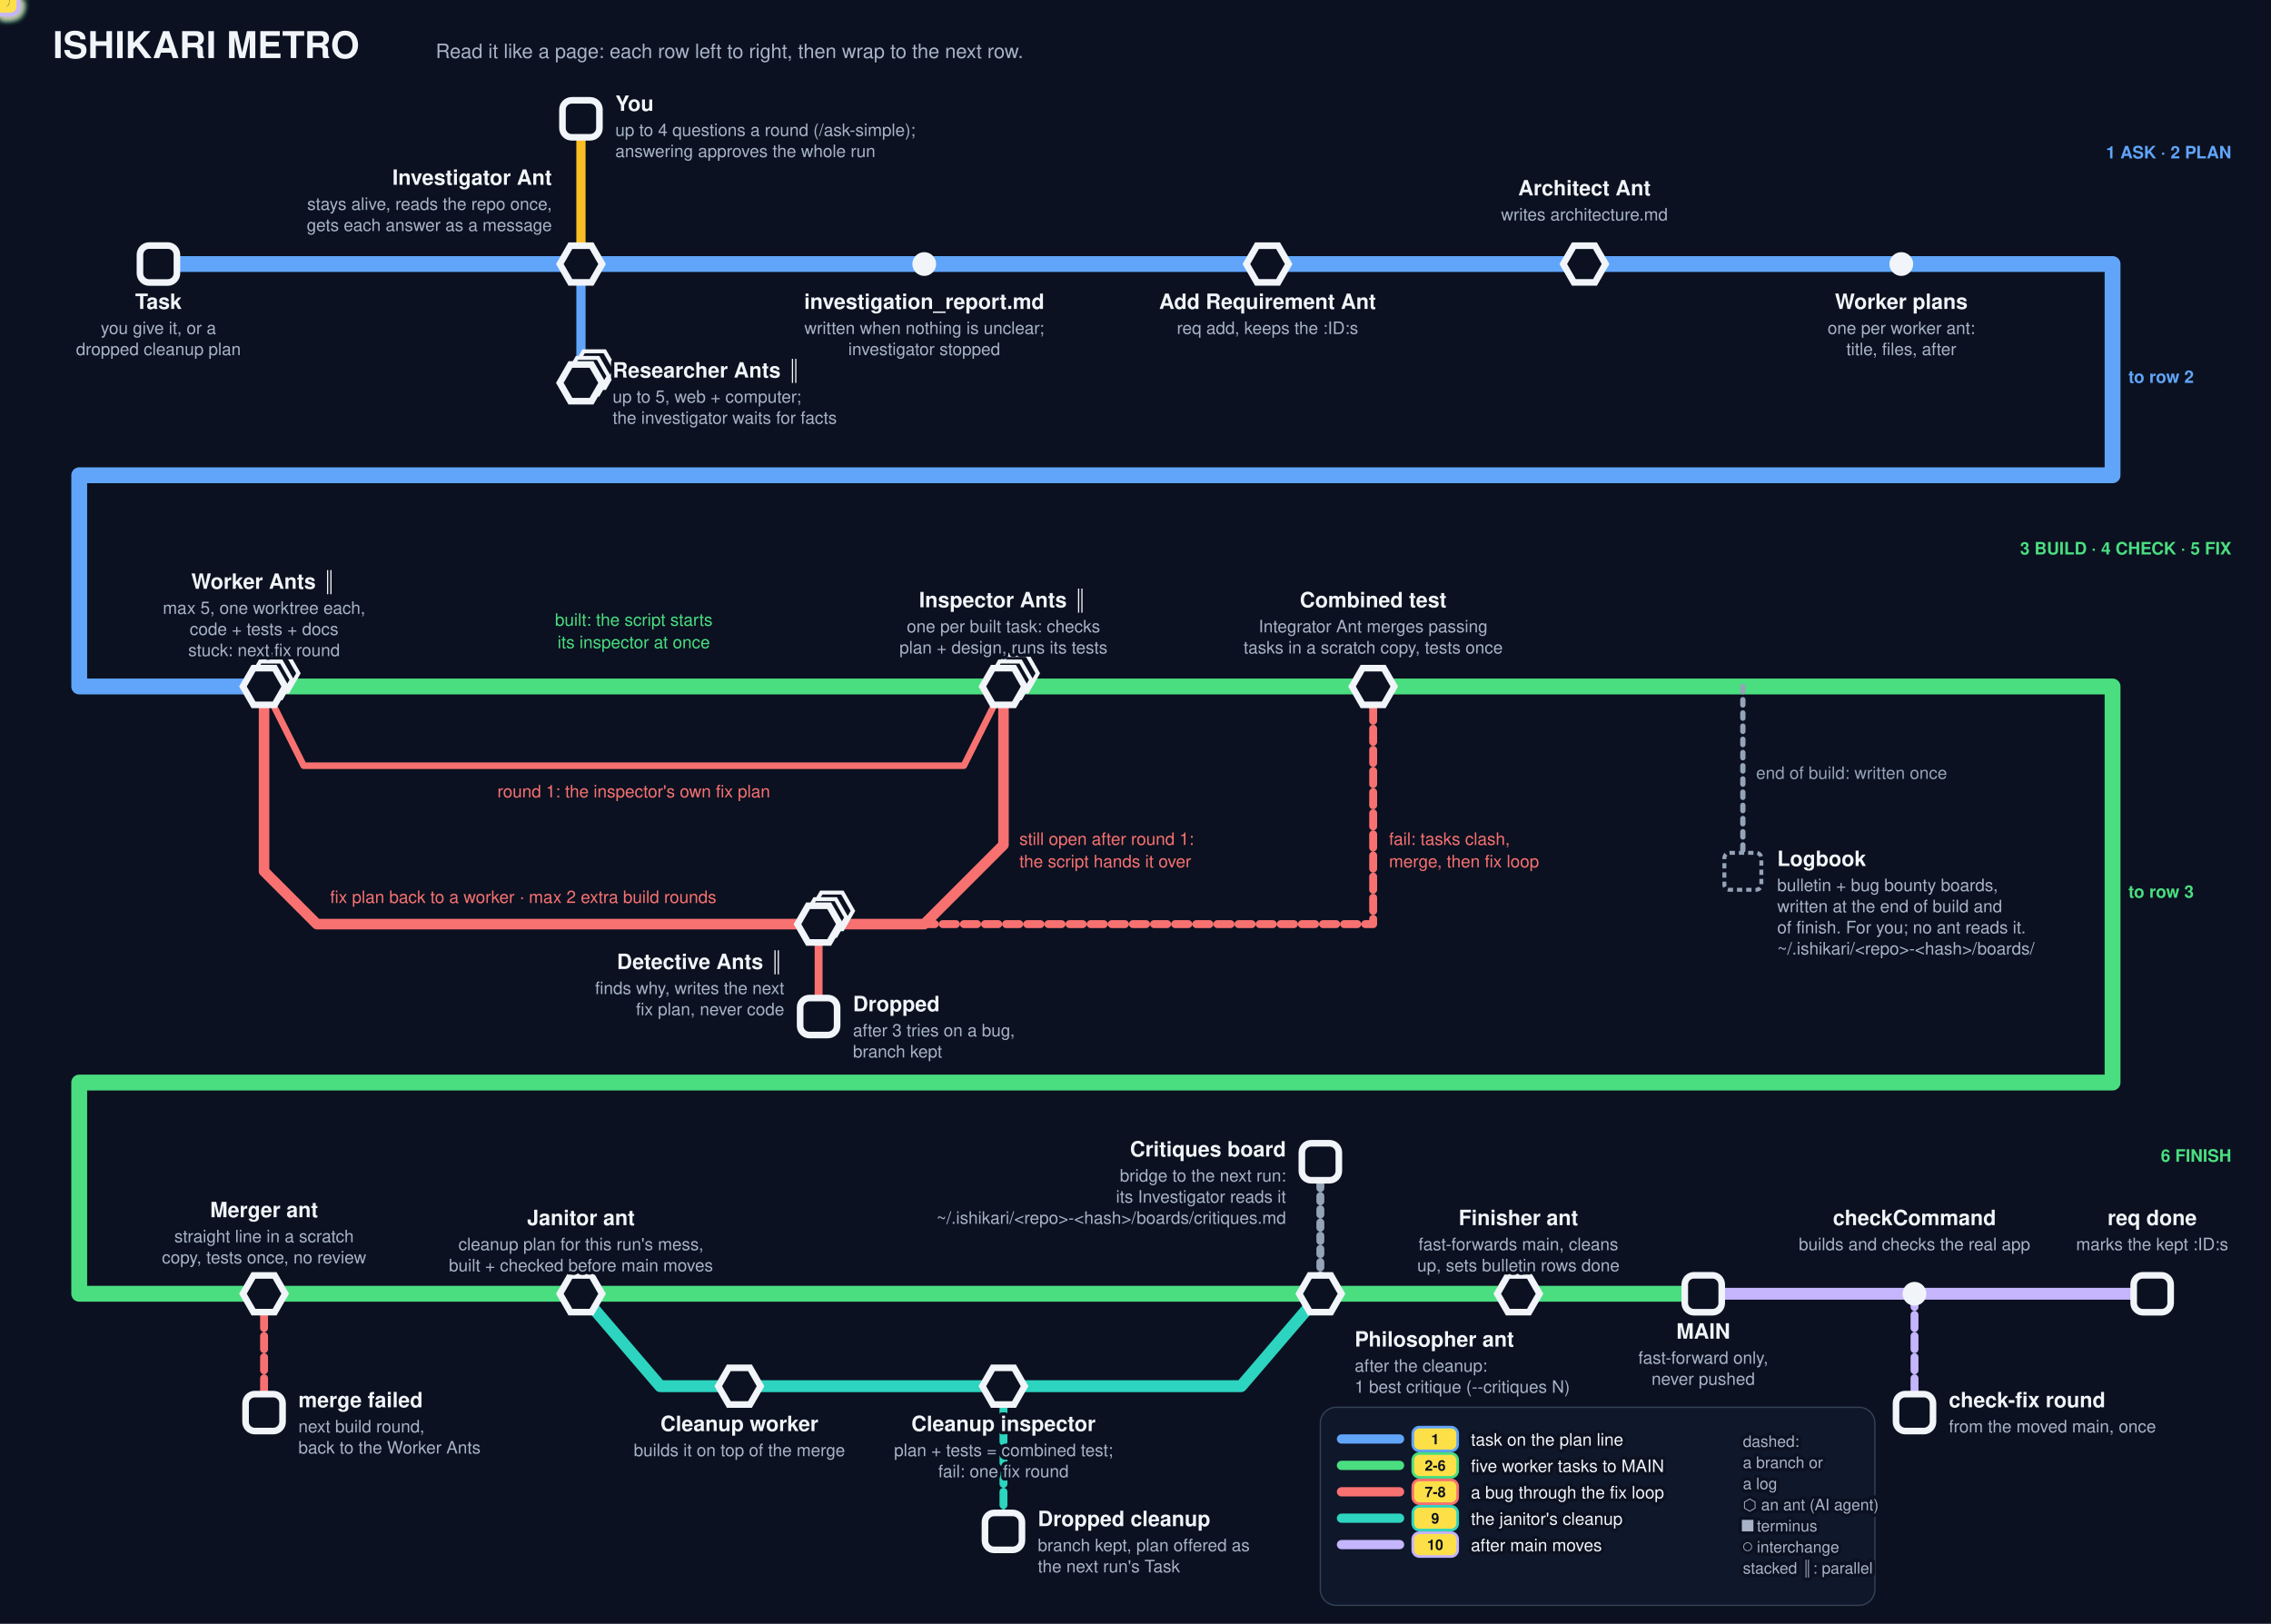
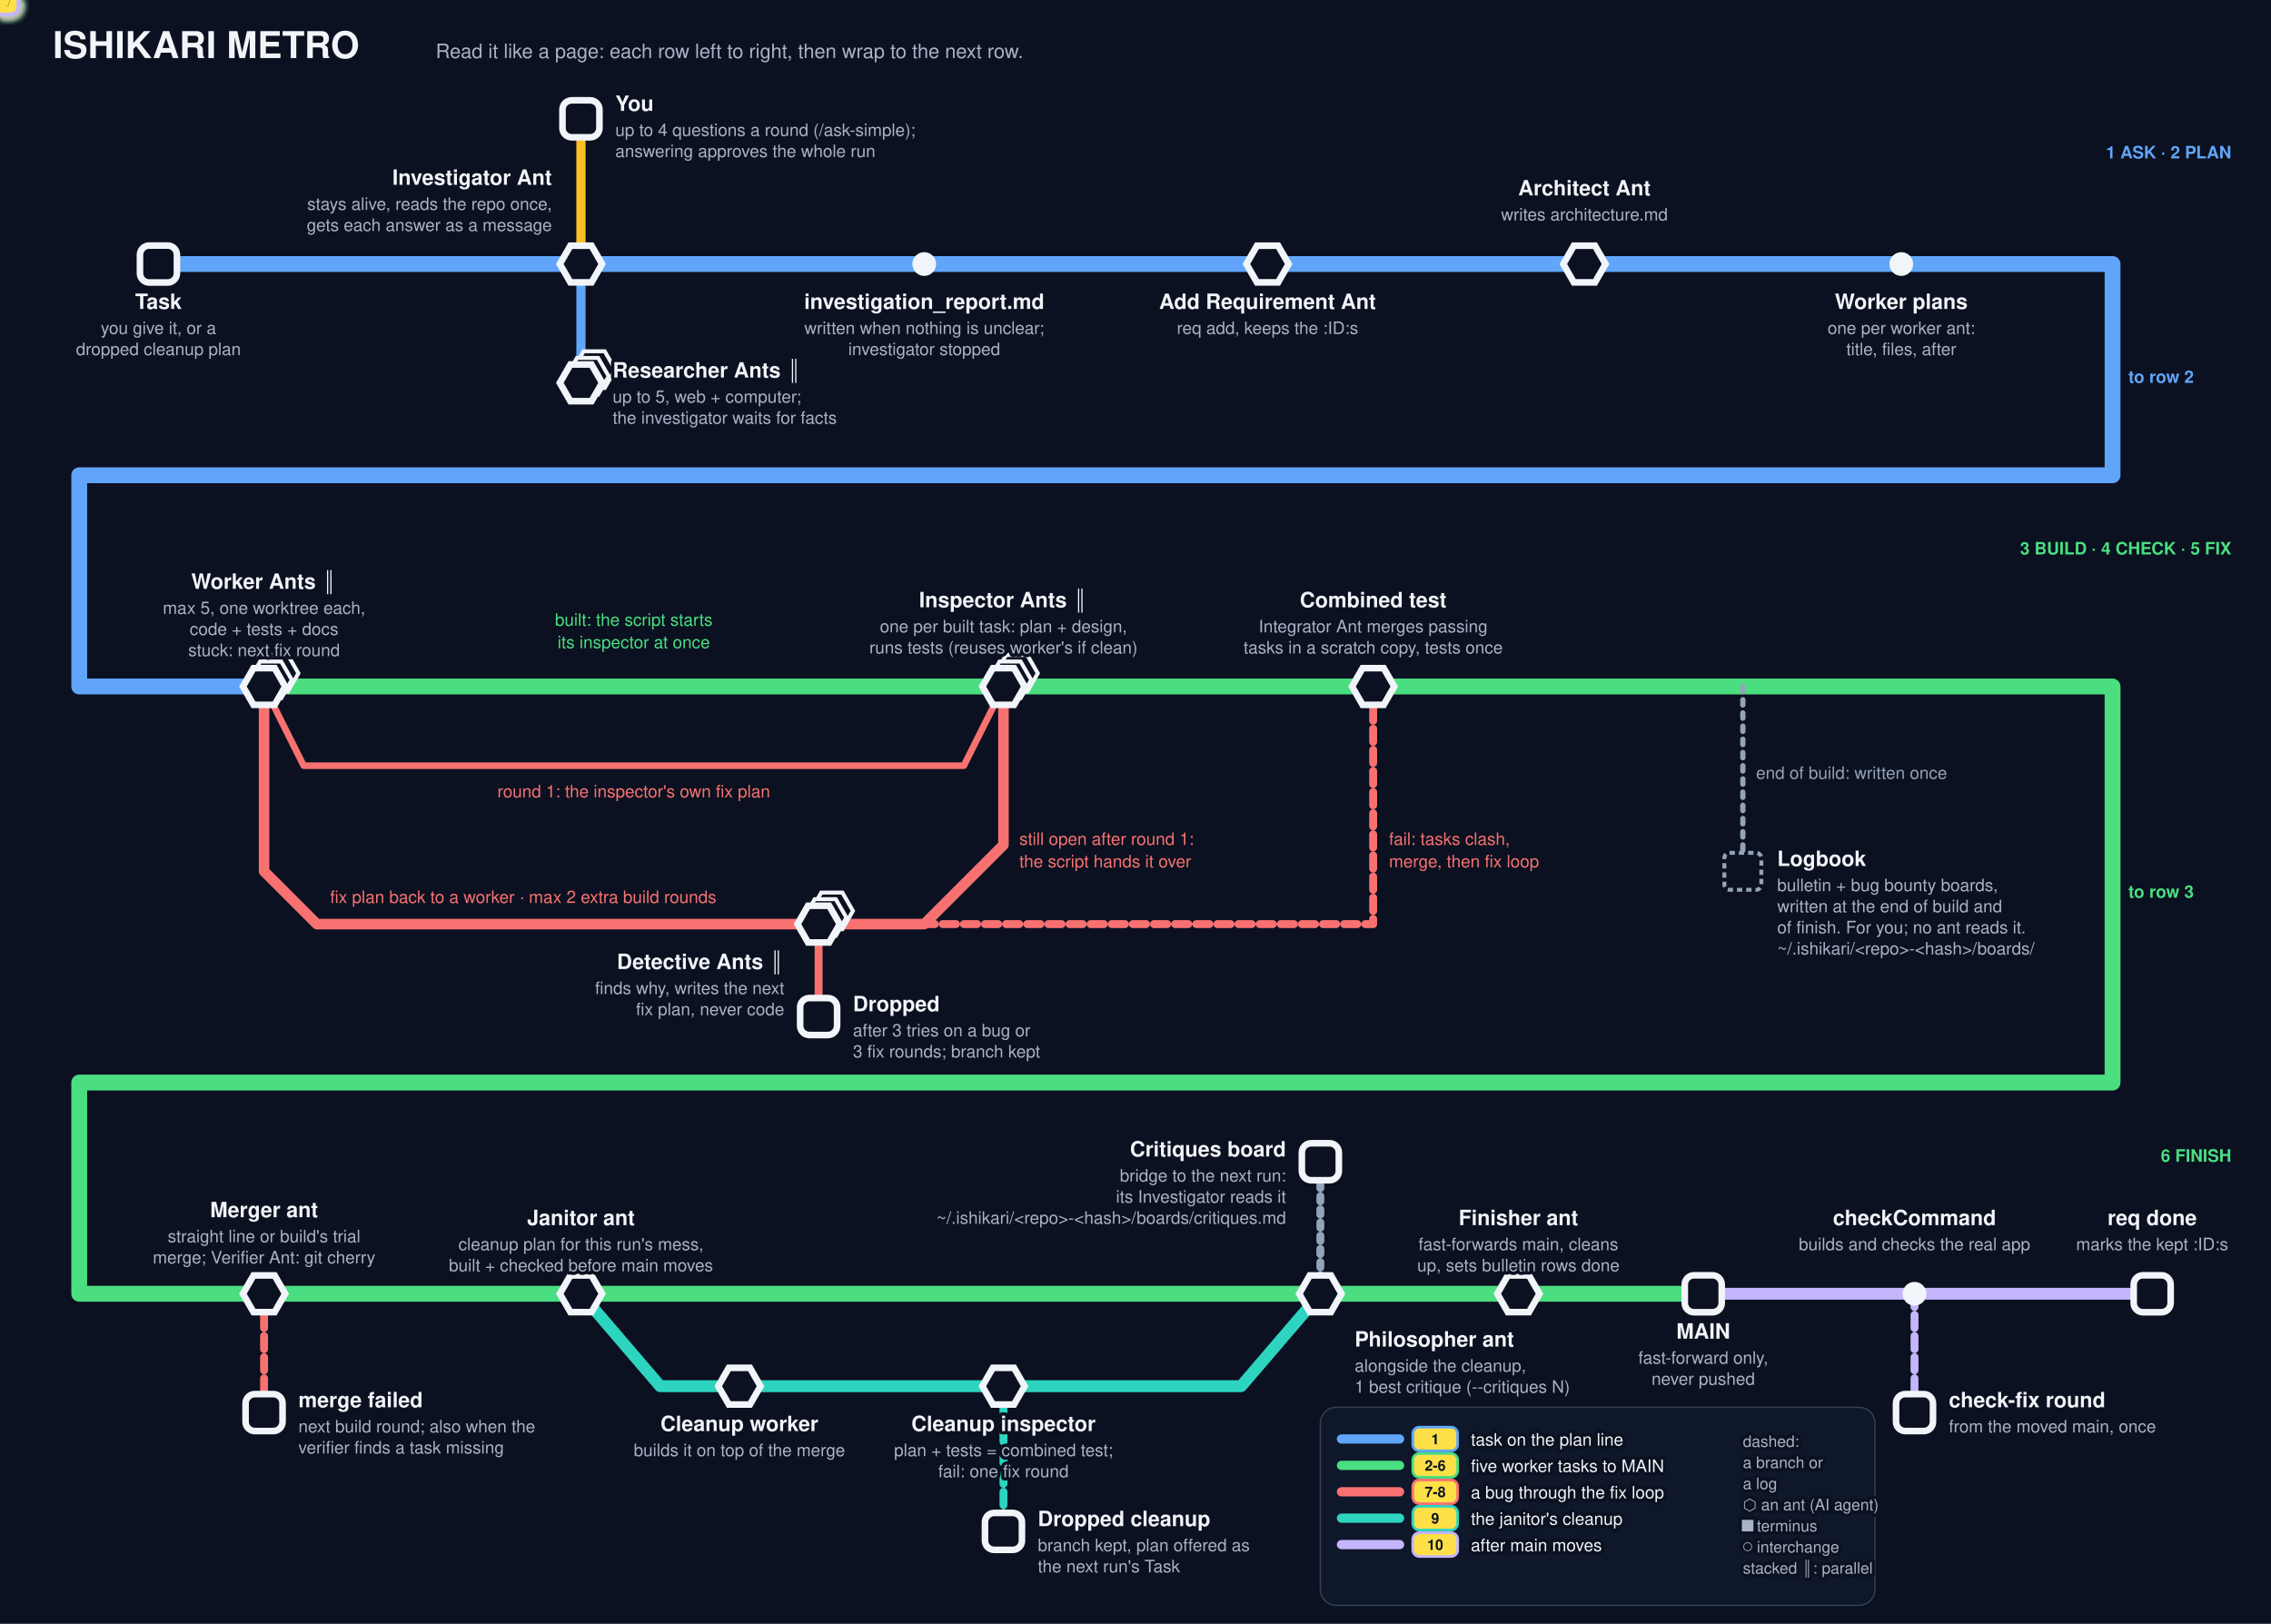
<svg xmlns="http://www.w3.org/2000/svg" viewBox="0 0 1720 1230" width="1720" height="1230" font-family="ui-sans-serif,-apple-system,Helvetica,Arial,sans-serif">
  <defs>
    <filter id="g" x="-100%" y="-100%" width="300%" height="300%">
      <feGaussianBlur stdDeviation="3" result="b" />
      <feMerge>
        <feMergeNode in="b" />
        <feMergeNode in="SourceGraphic" />
      </feMerge>
    </filter>
  </defs>
  <style>.h{paint-order:stroke;stroke:#0B1120;stroke-width:5px;stroke-linejoin:round}.flow{animation:f 1.2s linear infinite}@keyframes f{to{stroke-dashoffset:-32}}</style>
  <rect width="1720" height="1230" fill="#0B1120" />
  <text class="h" x="40" y="44" fill="#F1F5F9" font-size="28" text-anchor="start" font-weight="800">ISHIKARI METRO</text>
  <text class="h" x="330" y="44" fill="#A8B3C7" font-size="15" text-anchor="start" font-weight="400">Read it like a page: each row left to right, then wrap to the next row.</text>
  <text class="h" x="1690" y="120" fill="#60A5FA" font-size="13" text-anchor="end" font-weight="800">1 ASK  ·  2 PLAN</text>
  <text class="h" x="1690" y="420" fill="#4ADE80" font-size="13" text-anchor="end" font-weight="800">3 BUILD  ·  4 CHECK  ·  5 FIX</text>
  <text class="h" x="1690" y="880" fill="#4ADE80" font-size="13" text-anchor="end" font-weight="800">6 FINISH</text>
  <path id="L-plan" d="M120,200 L1440,200 L1600,200 L1600,360 L60,360 L60,520 L200,520" fill="none" stroke="#60A5FA" stroke-width="12" stroke-linejoin="round" stroke-linecap="round" />
  <path id="L-ask" d="M440,200 L440,90" fill="none" stroke="#FBBF24" stroke-width="7" stroke-linejoin="round" stroke-linecap="round" />
  <path id="L-res" d="M440,200 L440,290" fill="none" stroke="#60A5FA" stroke-width="7" stroke-linejoin="round" stroke-linecap="round" />
  <path id="L-build" d="M200,520 L1320,520 L1600,520 L1600,820 L60,820 L60,980 L1290,980" fill="none" stroke="#4ADE80" stroke-width="12" stroke-linejoin="round" stroke-linecap="round" />
  <path id="L-bugin" d="M760,520 L760,640 L700,700 L620,700" fill="none" stroke="#F87171" stroke-width="8" stroke-linejoin="round" stroke-linecap="round" />
  <path id="L-clash" d="M1040,520 L1040,700 L620,700" fill="none" stroke="#F87171" stroke-width="6" stroke-linejoin="round" stroke-linecap="round" stroke-dasharray="10 6" class="flow" />
  <path id="L-bugout" d="M620,700 L240,700 L200,660 L200,520" fill="none" stroke="#F87171" stroke-width="8" stroke-linejoin="round" stroke-linecap="round" />
  <path id="L-r1" d="M760,520 L730,580 L230,580 L200,520" fill="none" stroke="#F87171" stroke-width="5" stroke-linejoin="round" stroke-linecap="round" />
  <path id="L-logA" d="M1320,520 L1320,646" fill="none" stroke="#94A3B8" stroke-width="4" stroke-linejoin="round" stroke-linecap="round" stroke-dasharray="4 6" class="flow" />
  <path id="L-drop" d="M620,700 L620,770" fill="none" stroke="#F87171" stroke-width="6" stroke-linejoin="round" stroke-linecap="round" />
  <path id="L-mfail" d="M200,980 L200,1070" fill="none" stroke="#F87171" stroke-width="6" stroke-linejoin="round" stroke-linecap="round" stroke-dasharray="10 6" class="flow" />
  <path id="L-tidy" d="M440,980 L500,1050 L560,1050 L760,1050 L940,1050 L1000,980" fill="none" stroke="#2DD4BF" stroke-width="9" stroke-linejoin="round" stroke-linecap="round" />
  <path id="L-tdrop" d="M760,1050 L760,1160" fill="none" stroke="#2DD4BF" stroke-width="6" stroke-linejoin="round" stroke-linecap="round" stroke-dasharray="10 6" class="flow" />
  <path id="L-crit" d="M1000,980 L1000,880" fill="none" stroke="#94A3B8" stroke-width="6" stroke-linejoin="round" stroke-linecap="round" stroke-dasharray="4 6" class="flow" />
  <path id="L-after" d="M1290,980 L1630,980" fill="none" stroke="#C4B5FD" stroke-width="9" stroke-linejoin="round" stroke-linecap="round" />
  <path id="L-cfix" d="M1450,980 L1450,1070" fill="none" stroke="#C4B5FD" stroke-width="6" stroke-linejoin="round" stroke-linecap="round" stroke-dasharray="10 6" class="flow" />
  <text class="h" x="1612" y="290" fill="#60A5FA" font-size="13" text-anchor="start" font-weight="700">to row 2</text>
  <text class="h" x="480" y="474" fill="#4ADE80" font-size="13" text-anchor="middle" font-weight="400">built: the script starts</text>
  <text class="h" x="480" y="491" fill="#4ADE80" font-size="13" text-anchor="middle" font-weight="400">its inspector at once</text>
  <text class="h" x="1612" y="680" fill="#4ADE80" font-size="13" text-anchor="start" font-weight="700">to row 3</text>
  <text class="h" x="1330" y="590" fill="#94A3B8" font-size="13" text-anchor="start" font-weight="400">end of build: written once</text>
  <text class="h" x="772" y="640" fill="#F87171" font-size="13" text-anchor="start" font-weight="400">still open after round 1:</text>
  <text class="h" x="772" y="657" fill="#F87171" font-size="13" text-anchor="start" font-weight="400">the script hands it over</text>
  <text class="h" x="480" y="604" fill="#F87171" font-size="13" text-anchor="middle" font-weight="400">round 1: the inspector's own fix plan</text>
  <text class="h" x="1052" y="640" fill="#F87171" font-size="13" text-anchor="start" font-weight="400">fail: tasks clash,</text>
  <text class="h" x="1052" y="657" fill="#F87171" font-size="13" text-anchor="start" font-weight="400">merge, then fix loop</text>
  <text class="h" x="250" y="684" fill="#F87171" font-size="13" text-anchor="start" font-weight="400">fix plan back to a worker  ·  max 2 extra build rounds</text>
  <rect x="106" y="186" width="28" height="28" rx="7" fill="#0B1120" stroke="#F1F5F9" stroke-width="5" />
  <text class="h" x="120" y="234" fill="#F1F5F9" font-size="16" text-anchor="middle" font-weight="700">Task</text>
  <text class="h" x="120" y="253" fill="#A8B3C7" font-size="13" text-anchor="middle" font-weight="400">you give it, or a</text>
  <text class="h" x="120" y="269" fill="#A8B3C7" font-size="13" text-anchor="middle" font-weight="400">dropped cleanup plan</text>
  <polygon points="424.0,200.0 432.0,186.1 448.0,186.1 456.0,200.0 448.0,213.9 432.0,213.9" fill="#0B1120" stroke="#F1F5F9" stroke-width="5" />
  <text class="h" x="418" y="140" fill="#F1F5F9" font-size="16" text-anchor="end" font-weight="700">Investigator Ant</text>
  <text class="h" x="418" y="159" fill="#A8B3C7" font-size="13" text-anchor="end" font-weight="400">stays alive, reads the repo once,</text>
  <text class="h" x="418" y="175" fill="#A8B3C7" font-size="13" text-anchor="end" font-weight="400">gets each answer as a message</text>
  <rect x="426" y="76" width="28" height="28" rx="7" fill="#0B1120" stroke="#F1F5F9" stroke-width="5" />
  <text class="h" x="466" y="84" fill="#F1F5F9" font-size="16" text-anchor="start" font-weight="700">You</text>
  <text class="h" x="466" y="103" fill="#A8B3C7" font-size="13" text-anchor="start" font-weight="400">up to 4 questions a round (/ask-simple);</text>
  <text class="h" x="466" y="119" fill="#A8B3C7" font-size="13" text-anchor="start" font-weight="400">answering approves the whole run</text>
  <polygon points="434.0,280.0 442.0,266.1 458.0,266.1 466.0,280.0 458.0,293.9 442.0,293.9" fill="#0B1120" stroke="#F1F5F9" stroke-width="3" />
  <polygon points="429.0,285.0 437.0,271.1 453.0,271.1 461.0,285.0 453.0,298.9 437.0,298.9" fill="#0B1120" stroke="#F1F5F9" stroke-width="3" />
  <polygon points="424.0,290.0 432.0,276.1 448.0,276.1 456.0,290.0 448.0,303.9 432.0,303.9" fill="#0B1120" stroke="#F1F5F9" stroke-width="5" />
  <text class="h" x="464" y="286" fill="#F1F5F9" font-size="16" text-anchor="start" font-weight="700">Researcher Ants  ∥</text>
  <text class="h" x="464" y="305" fill="#A8B3C7" font-size="13" text-anchor="start" font-weight="400">up to 5, web + computer;</text>
  <text class="h" x="464" y="321" fill="#A8B3C7" font-size="13" text-anchor="start" font-weight="400">the investigator waits for facts</text>
  <circle cx="700" cy="200" r="9" fill="#F1F5F9" />
  <text class="h" x="700" y="234" fill="#F1F5F9" font-size="16" text-anchor="middle" font-weight="700">investigation_report.md</text>
  <text class="h" x="700" y="253" fill="#A8B3C7" font-size="13" text-anchor="middle" font-weight="400">written when nothing is unclear;</text>
  <text class="h" x="700" y="269" fill="#A8B3C7" font-size="13" text-anchor="middle" font-weight="400">investigator stopped</text>
  <polygon points="944.0,200.0 952.0,186.1 968.0,186.1 976.0,200.0 968.0,213.9 952.0,213.9" fill="#0B1120" stroke="#F1F5F9" stroke-width="5" />
  <text class="h" x="960" y="234" fill="#F1F5F9" font-size="16" text-anchor="middle" font-weight="700">Add Requirement Ant</text>
  <text class="h" x="960" y="253" fill="#A8B3C7" font-size="13" text-anchor="middle" font-weight="400">req add, keeps the :ID:s</text>
  <polygon points="1184.0,200.0 1192.0,186.1 1208.0,186.1 1216.0,200.0 1208.0,213.9 1192.0,213.9" fill="#0B1120" stroke="#F1F5F9" stroke-width="5" />
  <text class="h" x="1200" y="148" fill="#F1F5F9" font-size="16" text-anchor="middle" font-weight="700">Architect Ant</text>
  <text class="h" x="1200" y="167" fill="#A8B3C7" font-size="13" text-anchor="middle" font-weight="400">writes architecture.md</text>
  <circle cx="1440" cy="200" r="9" fill="#F1F5F9" />
  <text class="h" x="1440" y="234" fill="#F1F5F9" font-size="16" text-anchor="middle" font-weight="700">Worker plans</text>
  <text class="h" x="1440" y="253" fill="#A8B3C7" font-size="13" text-anchor="middle" font-weight="400">one per worker ant:</text>
  <text class="h" x="1440" y="269" fill="#A8B3C7" font-size="13" text-anchor="middle" font-weight="400">title, files, after</text>
  <polygon points="194.0,510.0 202.0,496.1 218.0,496.1 226.0,510.0 218.0,523.9 202.0,523.9" fill="#0B1120" stroke="#F1F5F9" stroke-width="3" />
  <polygon points="189.0,515.0 197.0,501.1 213.0,501.1 221.0,515.0 213.0,528.9 197.0,528.9" fill="#0B1120" stroke="#F1F5F9" stroke-width="3" />
  <polygon points="184.0,520.0 192.0,506.1 208.0,506.1 216.0,520.0 208.0,533.9 192.0,533.9" fill="#0B1120" stroke="#F1F5F9" stroke-width="5" />
  <text class="h" x="200" y="446" fill="#F1F5F9" font-size="16" text-anchor="middle" font-weight="700">Worker Ants  ∥</text>
  <text class="h" x="200" y="465" fill="#A8B3C7" font-size="13" text-anchor="middle" font-weight="400">max 5, one worktree each,</text>
  <text class="h" x="200" y="481" fill="#A8B3C7" font-size="13" text-anchor="middle" font-weight="400">code + tests + docs</text>
  <text class="h" x="200" y="497" fill="#A8B3C7" font-size="13" text-anchor="middle" font-weight="400">stuck: next fix round</text>
  <polygon points="754.0,510.0 762.0,496.1 778.0,496.1 786.0,510.0 778.0,523.9 762.0,523.9" fill="#0B1120" stroke="#F1F5F9" stroke-width="3" />
  <polygon points="749.0,515.0 757.0,501.1 773.0,501.1 781.0,515.0 773.0,528.9 757.0,528.9" fill="#0B1120" stroke="#F1F5F9" stroke-width="3" />
  <polygon points="744.0,520.0 752.0,506.1 768.0,506.1 776.0,520.0 768.0,533.9 752.0,533.9" fill="#0B1120" stroke="#F1F5F9" stroke-width="5" />
  <text class="h" x="760" y="460" fill="#F1F5F9" font-size="16" text-anchor="middle" font-weight="700">Inspector Ants  ∥</text>
-   <text class="h" x="760" y="479" fill="#A8B3C7" font-size="13" text-anchor="middle" font-weight="400">one per built task: checks</text>
-   <text class="h" x="760" y="495" fill="#A8B3C7" font-size="13" text-anchor="middle" font-weight="400">plan + design, runs its tests</text>
+   <text class="h" x="760" y="479" fill="#A8B3C7" font-size="13" text-anchor="middle" font-weight="400">one per built task: plan + design,</text>
+   <text class="h" x="760" y="495" fill="#A8B3C7" font-size="13" text-anchor="middle" font-weight="400">runs tests (reuses worker's if clean)</text>
  <polygon points="1024.0,520.0 1032.0,506.1 1048.0,506.1 1056.0,520.0 1048.0,533.9 1032.0,533.9" fill="#0B1120" stroke="#F1F5F9" stroke-width="5" />
  <text class="h" x="1040" y="460" fill="#F1F5F9" font-size="16" text-anchor="middle" font-weight="700">Combined test</text>
  <text class="h" x="1040" y="479" fill="#A8B3C7" font-size="13" text-anchor="middle" font-weight="400">Integrator Ant merges passing</text>
  <text class="h" x="1040" y="495" fill="#A8B3C7" font-size="13" text-anchor="middle" font-weight="400">tasks in a scratch copy, tests once</text>
  <rect x="1306" y="646" width="28" height="28" rx="4" fill="#0B1120" stroke="#94A3B8" stroke-width="3" stroke-dasharray="4 3" />
  <text class="h" x="1346" y="656" fill="#F1F5F9" font-size="16" text-anchor="start" font-weight="700">Logbook</text>
  <text class="h" x="1346" y="675" fill="#A8B3C7" font-size="13" text-anchor="start" font-weight="400">bulletin + bug bounty boards,</text>
  <text class="h" x="1346" y="691" fill="#A8B3C7" font-size="13" text-anchor="start" font-weight="400">written at the end of build and</text>
  <text class="h" x="1346" y="707" fill="#A8B3C7" font-size="13" text-anchor="start" font-weight="400">of finish. For you; no ant reads it.</text>
  <text class="h" x="1346" y="723" fill="#A8B3C7" font-size="13" text-anchor="start" font-weight="400">~/.ishikari/&lt;repo&gt;-&lt;hash&gt;/boards/</text>
  <polygon points="614.0,690.0 622.0,676.1 638.0,676.1 646.0,690.0 638.0,703.9 622.0,703.9" fill="#0B1120" stroke="#F1F5F9" stroke-width="3" />
  <polygon points="609.0,695.0 617.0,681.1 633.0,681.1 641.0,695.0 633.0,708.9 617.0,708.9" fill="#0B1120" stroke="#F1F5F9" stroke-width="3" />
  <polygon points="604.0,700.0 612.0,686.1 628.0,686.1 636.0,700.0 628.0,713.9 612.0,713.9" fill="#0B1120" stroke="#F1F5F9" stroke-width="5" />
  <text class="h" x="594" y="734" fill="#F1F5F9" font-size="16" text-anchor="end" font-weight="700">Detective Ants  ∥</text>
  <text class="h" x="594" y="753" fill="#A8B3C7" font-size="13" text-anchor="end" font-weight="400">finds why, writes the next</text>
  <text class="h" x="594" y="769" fill="#A8B3C7" font-size="13" text-anchor="end" font-weight="400">fix plan, never code</text>
  <rect x="606" y="756" width="28" height="28" rx="7" fill="#0B1120" stroke="#F1F5F9" stroke-width="5" />
  <text class="h" x="646" y="766" fill="#F1F5F9" font-size="16" text-anchor="start" font-weight="700">Dropped</text>
-   <text class="h" x="646" y="785" fill="#A8B3C7" font-size="13" text-anchor="start" font-weight="400">after 3 tries on a bug,</text>
-   <text class="h" x="646" y="801" fill="#A8B3C7" font-size="13" text-anchor="start" font-weight="400">branch kept</text>
+   <text class="h" x="646" y="785" fill="#A8B3C7" font-size="13" text-anchor="start" font-weight="400">after 3 tries on a bug or</text>
+   <text class="h" x="646" y="801" fill="#A8B3C7" font-size="13" text-anchor="start" font-weight="400">3 fix rounds; branch kept</text>
  <polygon points="184.0,980.0 192.0,966.1 208.0,966.1 216.0,980.0 208.0,993.9 192.0,993.9" fill="#0B1120" stroke="#F1F5F9" stroke-width="5" />
  <text class="h" x="200" y="922" fill="#F1F5F9" font-size="16" text-anchor="middle" font-weight="700">Merger ant</text>
-   <text class="h" x="200" y="941" fill="#A8B3C7" font-size="13" text-anchor="middle" font-weight="400">straight line in a scratch</text>
-   <text class="h" x="200" y="957" fill="#A8B3C7" font-size="13" text-anchor="middle" font-weight="400">copy, tests once, no review</text>
+   <text class="h" x="200" y="941" fill="#A8B3C7" font-size="13" text-anchor="middle" font-weight="400">straight line or build's trial</text>
+   <text class="h" x="200" y="957" fill="#A8B3C7" font-size="13" text-anchor="middle" font-weight="400">merge; Verifier Ant: git cherry</text>
  <rect x="186" y="1056" width="28" height="28" rx="7" fill="#0B1120" stroke="#F1F5F9" stroke-width="5" />
  <text class="h" x="226" y="1066" fill="#F1F5F9" font-size="16" text-anchor="start" font-weight="700">merge failed</text>
-   <text class="h" x="226" y="1085" fill="#A8B3C7" font-size="13" text-anchor="start" font-weight="400">next build round,</text>
-   <text class="h" x="226" y="1101" fill="#A8B3C7" font-size="13" text-anchor="start" font-weight="400">back to the Worker Ants</text>
+   <text class="h" x="226" y="1085" fill="#A8B3C7" font-size="13" text-anchor="start" font-weight="400">next build round; also when the</text>
+   <text class="h" x="226" y="1101" fill="#A8B3C7" font-size="13" text-anchor="start" font-weight="400">verifier finds a task missing</text>
  <polygon points="424.0,980.0 432.0,966.1 448.0,966.1 456.0,980.0 448.0,993.9 432.0,993.9" fill="#0B1120" stroke="#F1F5F9" stroke-width="5" />
  <text class="h" x="440" y="928" fill="#F1F5F9" font-size="16" text-anchor="middle" font-weight="700">Janitor ant</text>
  <text class="h" x="440" y="947" fill="#A8B3C7" font-size="13" text-anchor="middle" font-weight="400">cleanup plan for this run's mess,</text>
  <text class="h" x="440" y="963" fill="#A8B3C7" font-size="13" text-anchor="middle" font-weight="400">built + checked before main moves</text>
  <polygon points="544.0,1050.0 552.0,1036.1 568.0,1036.1 576.0,1050.0 568.0,1063.9 552.0,1063.9" fill="#0B1120" stroke="#F1F5F9" stroke-width="5" />
  <text class="h" x="560" y="1084" fill="#F1F5F9" font-size="16" text-anchor="middle" font-weight="700">Cleanup worker</text>
  <text class="h" x="560" y="1103" fill="#A8B3C7" font-size="13" text-anchor="middle" font-weight="400">builds it on top of the merge</text>
  <polygon points="744.0,1050.0 752.0,1036.1 768.0,1036.1 776.0,1050.0 768.0,1063.9 752.0,1063.9" fill="#0B1120" stroke="#F1F5F9" stroke-width="5" />
  <text class="h" x="760" y="1084" fill="#F1F5F9" font-size="16" text-anchor="middle" font-weight="700">Cleanup inspector</text>
  <text class="h" x="760" y="1103" fill="#A8B3C7" font-size="13" text-anchor="middle" font-weight="400">plan + tests = combined test;</text>
  <text class="h" x="760" y="1119" fill="#A8B3C7" font-size="13" text-anchor="middle" font-weight="400">fail: one fix round</text>
  <rect x="746" y="1146" width="28" height="28" rx="7" fill="#0B1120" stroke="#F1F5F9" stroke-width="5" />
  <text class="h" x="786" y="1156" fill="#F1F5F9" font-size="16" text-anchor="start" font-weight="700">Dropped cleanup</text>
  <text class="h" x="786" y="1175" fill="#A8B3C7" font-size="13" text-anchor="start" font-weight="400">branch kept, plan offered as</text>
  <text class="h" x="786" y="1191" fill="#A8B3C7" font-size="13" text-anchor="start" font-weight="400">the next run's Task</text>
  <polygon points="984.0,980.0 992.0,966.1 1008.0,966.1 1016.0,980.0 1008.0,993.9 992.0,993.9" fill="#0B1120" stroke="#F1F5F9" stroke-width="5" />
  <text class="h" x="1026" y="1020" fill="#F1F5F9" font-size="16" text-anchor="start" font-weight="700">Philosopher ant</text>
-   <text class="h" x="1026" y="1039" fill="#A8B3C7" font-size="13" text-anchor="start" font-weight="400">after the cleanup:</text>
+   <text class="h" x="1026" y="1039" fill="#A8B3C7" font-size="13" text-anchor="start" font-weight="400">alongside the cleanup,</text>
  <text class="h" x="1026" y="1055" fill="#A8B3C7" font-size="13" text-anchor="start" font-weight="400">1 best critique (--critiques N)</text>
  <rect x="986" y="866" width="28" height="28" rx="7" fill="#0B1120" stroke="#F1F5F9" stroke-width="5" />
  <text class="h" x="974" y="876" fill="#F1F5F9" font-size="16" text-anchor="end" font-weight="700">Critiques board</text>
  <text class="h" x="974" y="895" fill="#A8B3C7" font-size="13" text-anchor="end" font-weight="400">bridge to the next run:</text>
  <text class="h" x="974" y="911" fill="#A8B3C7" font-size="13" text-anchor="end" font-weight="400">its Investigator reads it</text>
  <text class="h" x="974" y="927" fill="#A8B3C7" font-size="13" text-anchor="end" font-weight="400">~/.ishikari/&lt;repo&gt;-&lt;hash&gt;/boards/critiques.md</text>
  <polygon points="1134.0,980.0 1142.0,966.1 1158.0,966.1 1166.0,980.0 1158.0,993.9 1142.0,993.9" fill="#0B1120" stroke="#F1F5F9" stroke-width="5" />
  <text class="h" x="1150" y="928" fill="#F1F5F9" font-size="16" text-anchor="middle" font-weight="700">Finisher ant</text>
  <text class="h" x="1150" y="947" fill="#A8B3C7" font-size="13" text-anchor="middle" font-weight="400">fast-forwards main, cleans</text>
  <text class="h" x="1150" y="963" fill="#A8B3C7" font-size="13" text-anchor="middle" font-weight="400">up, sets bulletin rows done</text>
  <rect x="1276" y="966" width="28" height="28" rx="7" fill="#0B1120" stroke="#F1F5F9" stroke-width="5" />
  <text class="h" x="1290" y="1014" fill="#F1F5F9" font-size="16" text-anchor="middle" font-weight="700">MAIN</text>
  <text class="h" x="1290" y="1033" fill="#A8B3C7" font-size="13" text-anchor="middle" font-weight="400">fast-forward only,</text>
  <text class="h" x="1290" y="1049" fill="#A8B3C7" font-size="13" text-anchor="middle" font-weight="400">never pushed</text>
  <circle cx="1450" cy="980" r="9" fill="#F1F5F9" />
  <text class="h" x="1450" y="928" fill="#F1F5F9" font-size="16" text-anchor="middle" font-weight="700">checkCommand</text>
  <text class="h" x="1450" y="947" fill="#A8B3C7" font-size="13" text-anchor="middle" font-weight="400">builds and checks the real app</text>
  <rect x="1436" y="1056" width="28" height="28" rx="7" fill="#0B1120" stroke="#F1F5F9" stroke-width="5" />
  <text class="h" x="1476" y="1066" fill="#F1F5F9" font-size="16" text-anchor="start" font-weight="700">check-fix round</text>
  <text class="h" x="1476" y="1085" fill="#A8B3C7" font-size="13" text-anchor="start" font-weight="400">from the moved main, once</text>
  <rect x="1616" y="966" width="28" height="28" rx="7" fill="#0B1120" stroke="#F1F5F9" stroke-width="5" />
  <text class="h" x="1630" y="928" fill="#F1F5F9" font-size="16" text-anchor="middle" font-weight="700">req done</text>
  <text class="h" x="1630" y="947" fill="#A8B3C7" font-size="13" text-anchor="middle" font-weight="400">marks the kept :ID:s</text>
  <g filter="url(#g)">
    <rect x="-14" y="-11" width="28" height="22" rx="6" fill="#FDE047" stroke="#60A5FA" stroke-width="3" />
    <text y="5" font-size="14" font-weight="800" fill="#0B1120" text-anchor="middle">1</text>
    <animateMotion dur="20s" begin="0s" repeatCount="indefinite">
      <mpath href="#L-plan" />
    </animateMotion>
  </g>
  <g filter="url(#g)">
    <rect x="-14" y="-11" width="28" height="22" rx="6" fill="#FDE047" stroke="#4ADE80" stroke-width="3" />
    <text y="5" font-size="14" font-weight="800" fill="#0B1120" text-anchor="middle">2</text>
    <animateMotion dur="28s" begin="0s" repeatCount="indefinite">
      <mpath href="#L-build" />
    </animateMotion>
  </g>
  <g filter="url(#g)">
    <rect x="-14" y="-11" width="28" height="22" rx="6" fill="#FDE047" stroke="#4ADE80" stroke-width="3" />
    <text y="5" font-size="14" font-weight="800" fill="#0B1120" text-anchor="middle">3</text>
    <animateMotion dur="28s" begin="-5.6s" repeatCount="indefinite">
      <mpath href="#L-build" />
    </animateMotion>
  </g>
  <g filter="url(#g)">
    <rect x="-14" y="-11" width="28" height="22" rx="6" fill="#FDE047" stroke="#4ADE80" stroke-width="3" />
    <text y="5" font-size="14" font-weight="800" fill="#0B1120" text-anchor="middle">4</text>
    <animateMotion dur="28s" begin="-11.2s" repeatCount="indefinite">
      <mpath href="#L-build" />
    </animateMotion>
  </g>
  <g filter="url(#g)">
    <rect x="-14" y="-11" width="28" height="22" rx="6" fill="#FDE047" stroke="#4ADE80" stroke-width="3" />
    <text y="5" font-size="14" font-weight="800" fill="#0B1120" text-anchor="middle">5</text>
    <animateMotion dur="28s" begin="-16.8s" repeatCount="indefinite">
      <mpath href="#L-build" />
    </animateMotion>
  </g>
  <g filter="url(#g)">
    <rect x="-14" y="-11" width="28" height="22" rx="6" fill="#FDE047" stroke="#4ADE80" stroke-width="3" />
    <text y="5" font-size="14" font-weight="800" fill="#0B1120" text-anchor="middle">6</text>
    <animateMotion dur="28s" begin="-22.4s" repeatCount="indefinite">
      <mpath href="#L-build" />
    </animateMotion>
  </g>
  <g filter="url(#g)">
    <rect x="-14" y="-11" width="28" height="22" rx="6" fill="#FDE047" stroke="#F87171" stroke-width="3" />
    <text y="5" font-size="14" font-weight="800" fill="#0B1120" text-anchor="middle">7</text>
    <animateMotion dur="5s" begin="0s" repeatCount="indefinite">
      <mpath href="#L-bugin" />
    </animateMotion>
  </g>
  <g filter="url(#g)">
    <rect x="-14" y="-11" width="28" height="22" rx="6" fill="#FDE047" stroke="#F87171" stroke-width="3" />
    <text y="5" font-size="14" font-weight="800" fill="#0B1120" text-anchor="middle">8</text>
    <animateMotion dur="8s" begin="0s" repeatCount="indefinite">
      <mpath href="#L-bugout" />
    </animateMotion>
  </g>
  <g filter="url(#g)">
    <rect x="-14" y="-11" width="28" height="22" rx="6" fill="#FDE047" stroke="#2DD4BF" stroke-width="3" />
    <text y="5" font-size="14" font-weight="800" fill="#0B1120" text-anchor="middle">9</text>
    <animateMotion dur="8s" begin="0s" repeatCount="indefinite">
      <mpath href="#L-tidy" />
    </animateMotion>
  </g>
  <g filter="url(#g)">
    <rect x="-14" y="-11" width="28" height="22" rx="6" fill="#FDE047" stroke="#C4B5FD" stroke-width="3" />
    <text y="5" font-size="14" font-weight="800" fill="#0B1120" text-anchor="middle">10</text>
    <animateMotion dur="5s" begin="0s" repeatCount="indefinite">
      <mpath href="#L-after" />
    </animateMotion>
  </g>
  <circle r="7" fill="#FDE047" filter="url(#g)">
    <animateMotion dur="6s" repeatCount="indefinite" keyPoints="0;1;0" keyTimes="0;0.5;1" calcMode="linear">
      <mpath href="#L-ask" />
    </animateMotion>
  </circle>
  <circle r="7" fill="#FDE047" filter="url(#g)">
    <animateMotion dur="5s" repeatCount="indefinite" keyPoints="0;1;0" keyTimes="0;0.5;1" calcMode="linear">
      <mpath href="#L-res" />
    </animateMotion>
  </circle>
  <rect x="1000" y="1066" width="420" height="150" rx="12" fill="#0F172A" stroke="#334155" />
  <line x1="1016" y1="1090" x2="1060" y2="1090" stroke="#60A5FA" stroke-width="7" stroke-linecap="round" />
  <rect x="1070" y="1081" width="34" height="18" rx="5" fill="#FDE047" stroke="#60A5FA" stroke-width="2" />
  <text x="1087" y="1094" font-size="11" font-weight="800" fill="#0B1120" text-anchor="middle">1</text>
  <text class="h" x="1114" y="1095" fill="#F1F5F9" font-size="13" text-anchor="start" font-weight="400">task on the plan line</text>
  <line x1="1016" y1="1110" x2="1060" y2="1110" stroke="#4ADE80" stroke-width="7" stroke-linecap="round" />
  <rect x="1070" y="1101" width="34" height="18" rx="5" fill="#FDE047" stroke="#4ADE80" stroke-width="2" />
  <text x="1087" y="1114" font-size="11" font-weight="800" fill="#0B1120" text-anchor="middle">2-6</text>
  <text class="h" x="1114" y="1115" fill="#F1F5F9" font-size="13" text-anchor="start" font-weight="400">five worker tasks to MAIN</text>
  <line x1="1016" y1="1130" x2="1060" y2="1130" stroke="#F87171" stroke-width="7" stroke-linecap="round" />
  <rect x="1070" y="1121" width="34" height="18" rx="5" fill="#FDE047" stroke="#F87171" stroke-width="2" />
  <text x="1087" y="1134" font-size="11" font-weight="800" fill="#0B1120" text-anchor="middle">7-8</text>
  <text class="h" x="1114" y="1135" fill="#F1F5F9" font-size="13" text-anchor="start" font-weight="400">a bug through the fix loop</text>
  <line x1="1016" y1="1150" x2="1060" y2="1150" stroke="#2DD4BF" stroke-width="7" stroke-linecap="round" />
  <rect x="1070" y="1141" width="34" height="18" rx="5" fill="#FDE047" stroke="#2DD4BF" stroke-width="2" />
  <text x="1087" y="1154" font-size="11" font-weight="800" fill="#0B1120" text-anchor="middle">9</text>
  <text class="h" x="1114" y="1155" fill="#F1F5F9" font-size="13" text-anchor="start" font-weight="400">the janitor's cleanup</text>
  <line x1="1016" y1="1170" x2="1060" y2="1170" stroke="#C4B5FD" stroke-width="7" stroke-linecap="round" />
  <rect x="1070" y="1161" width="34" height="18" rx="5" fill="#FDE047" stroke="#C4B5FD" stroke-width="2" />
  <text x="1087" y="1174" font-size="11" font-weight="800" fill="#0B1120" text-anchor="middle">10</text>
  <text class="h" x="1114" y="1175" fill="#F1F5F9" font-size="13" text-anchor="start" font-weight="400">after main moves</text>
  <text class="h" x="1320" y="1096" fill="#A8B3C7" font-size="12" text-anchor="start" font-weight="400">dashed:</text>
  <text class="h" x="1320" y="1112" fill="#A8B3C7" font-size="12" text-anchor="start" font-weight="400">a branch or</text>
  <text class="h" x="1320" y="1128" fill="#A8B3C7" font-size="12" text-anchor="start" font-weight="400">a log</text>
  <text class="h" x="1320" y="1144" fill="#A8B3C7" font-size="12" text-anchor="start" font-weight="400">⬡ an ant (AI agent)</text>
  <text class="h" x="1320" y="1160" fill="#A8B3C7" font-size="12" text-anchor="start" font-weight="400">■ terminus</text>
  <text class="h" x="1320" y="1176" fill="#A8B3C7" font-size="12" text-anchor="start" font-weight="400">○ interchange</text>
  <text class="h" x="1320" y="1192" fill="#A8B3C7" font-size="12" text-anchor="start" font-weight="400">stacked ∥: parallel</text>
</svg>
